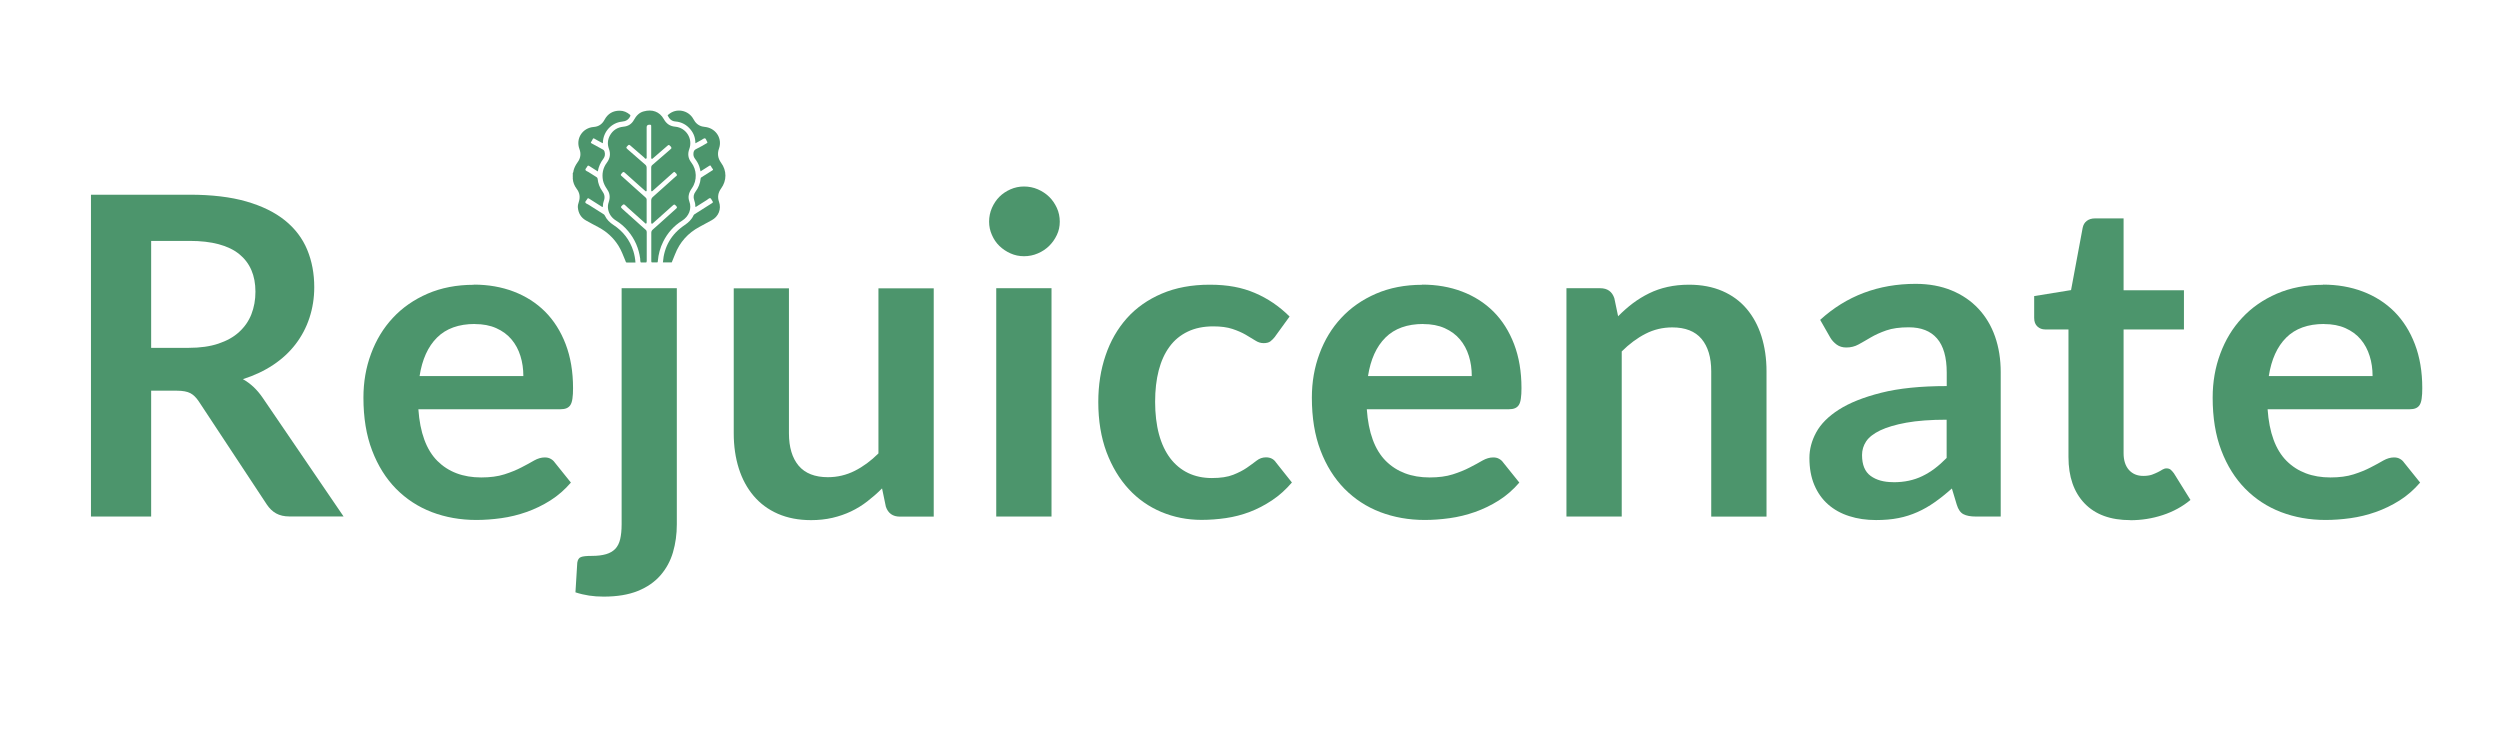
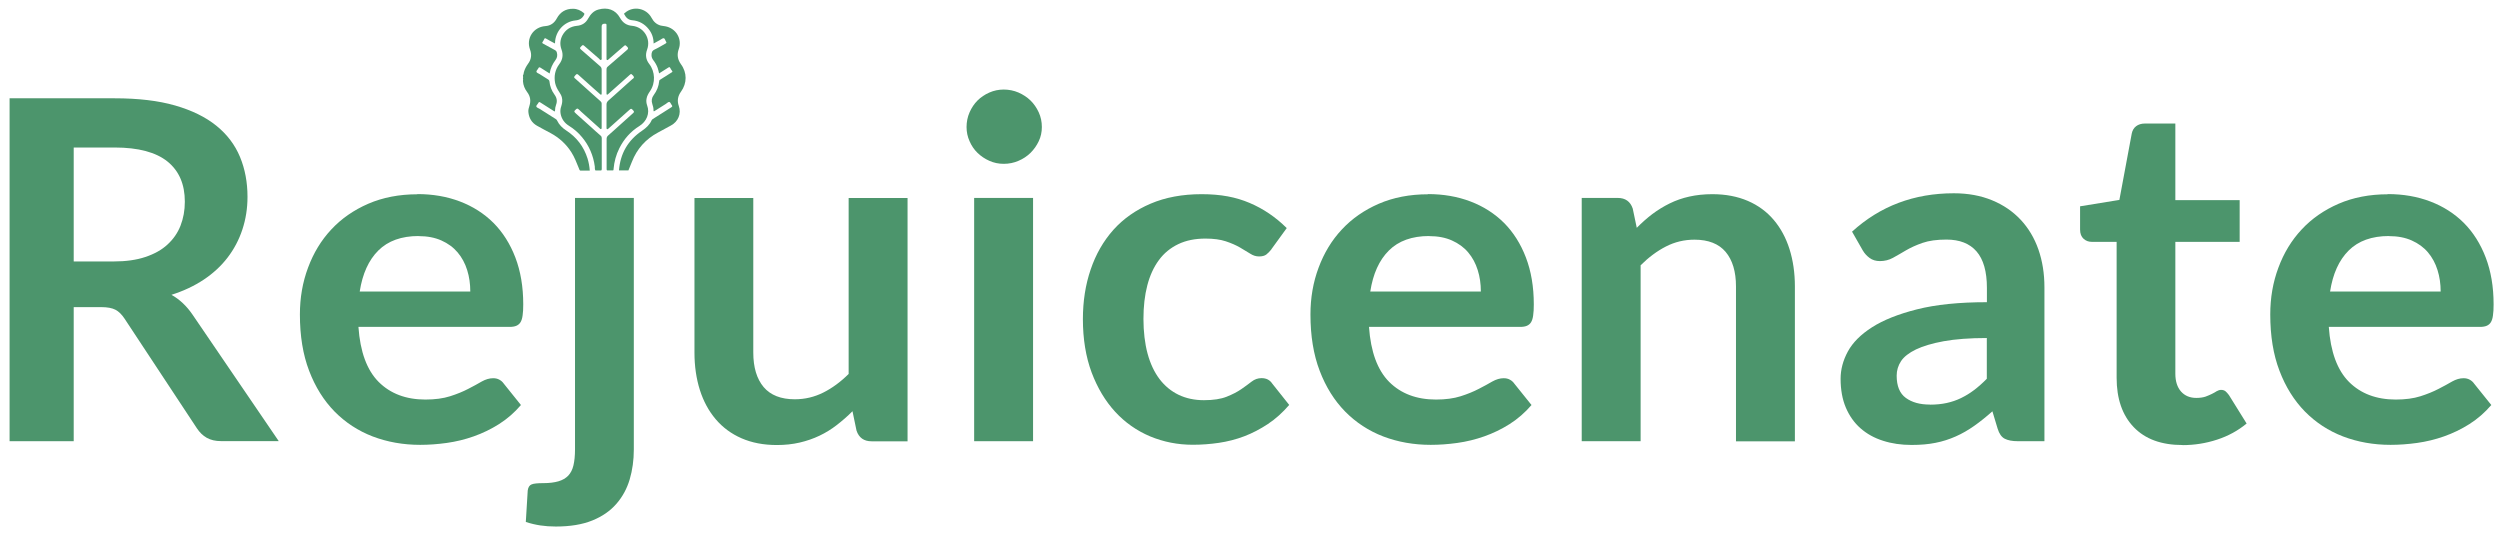
- <svg xmlns="http://www.w3.org/2000/svg" width="244" height="73" viewBox="0 0 244 73" fill="none">
-   <path d="M63.096 25.616H62.542C62.466 25.5 62.5 25.374 62.483 25.249C62.349 24.247 61.963 23.345 61.317 22.569C60.973 22.151 60.57 21.801 60.108 21.517C59.697 21.258 59.446 20.899 59.353 20.431C59.311 20.198 59.328 19.964 59.412 19.73C59.496 19.471 59.538 19.204 59.471 18.937C59.429 18.753 59.336 18.594 59.236 18.444C59.059 18.185 58.917 17.918 58.85 17.609C58.732 16.983 58.841 16.398 59.227 15.881C59.546 15.455 59.613 15.012 59.429 14.52C59.269 14.077 59.303 13.643 59.521 13.234C59.806 12.716 60.251 12.424 60.847 12.366C61.308 12.324 61.652 12.107 61.871 11.706C62.089 11.314 62.374 10.988 62.827 10.871C63.641 10.646 64.371 10.879 64.791 11.631C65.043 12.082 65.395 12.324 65.907 12.366C66.973 12.466 67.644 13.551 67.275 14.545C67.099 15.021 67.157 15.455 67.468 15.856C68.013 16.557 68.064 17.601 67.535 18.361C67.392 18.569 67.266 18.787 67.224 19.037C67.182 19.246 67.208 19.454 67.275 19.646C67.552 20.381 67.224 21.133 66.57 21.542C65.764 22.043 65.152 22.736 64.732 23.579C64.43 24.18 64.262 24.815 64.204 25.474C64.204 25.524 64.204 25.575 64.162 25.608H63.608C63.557 25.558 63.566 25.491 63.566 25.433C63.566 24.531 63.566 23.629 63.566 22.727C63.566 22.594 63.608 22.494 63.717 22.402C64.052 22.118 64.371 21.817 64.699 21.525C65.135 21.133 65.571 20.749 65.999 20.356C66.092 20.273 66.092 20.214 66.016 20.131C65.831 19.922 65.815 19.914 65.605 20.106C65.085 20.582 64.556 21.049 64.027 21.517C63.926 21.609 63.818 21.692 63.725 21.784C63.692 21.817 63.658 21.851 63.608 21.826C63.557 21.809 63.557 21.759 63.557 21.717C63.557 21.542 63.557 21.358 63.557 21.183C63.557 20.648 63.557 20.114 63.557 19.58C63.557 19.438 63.599 19.337 63.7 19.237C64.43 18.578 65.168 17.935 65.89 17.275C65.907 17.259 65.89 17.275 65.898 17.267C65.957 17.2 66.083 17.175 66.066 17.067C66.041 16.958 65.949 16.883 65.865 16.808C65.815 16.758 65.773 16.783 65.722 16.824C65.429 17.091 65.135 17.35 64.833 17.617C64.455 17.951 64.086 18.294 63.708 18.619C63.675 18.645 63.641 18.686 63.599 18.67C63.549 18.645 63.557 18.586 63.557 18.536C63.557 18.119 63.557 17.701 63.557 17.275C63.557 16.975 63.557 16.666 63.557 16.365C63.557 16.248 63.591 16.156 63.683 16.09C64.262 15.597 64.824 15.096 65.403 14.603C65.437 14.578 65.471 14.545 65.496 14.511C65.513 14.495 65.529 14.486 65.529 14.47C65.546 14.328 65.42 14.269 65.345 14.186C65.286 14.119 65.227 14.152 65.168 14.203C64.933 14.411 64.699 14.62 64.455 14.82C64.22 15.021 63.985 15.238 63.742 15.438C63.7 15.472 63.666 15.522 63.608 15.497C63.541 15.472 63.557 15.396 63.557 15.346C63.557 15.096 63.557 14.845 63.557 14.595C63.557 13.852 63.557 13.109 63.557 12.366C63.557 12.174 63.557 12.174 63.364 12.174C63.197 12.174 63.113 12.257 63.113 12.424C63.113 13.376 63.113 14.319 63.113 15.271C63.113 15.346 63.146 15.455 63.054 15.488C62.97 15.522 62.92 15.422 62.869 15.371C62.408 14.979 61.955 14.578 61.501 14.186C61.426 14.119 61.367 14.119 61.3 14.186C61.283 14.203 61.275 14.211 61.258 14.228C61.082 14.411 61.09 14.42 61.275 14.587C61.837 15.088 62.399 15.572 62.97 16.064C63.071 16.148 63.113 16.248 63.113 16.382C63.113 17.083 63.113 17.793 63.113 18.494C63.113 18.519 63.113 18.544 63.113 18.569C63.113 18.611 63.113 18.653 63.071 18.67C63.029 18.686 62.995 18.653 62.97 18.628C62.769 18.461 62.584 18.277 62.383 18.11C61.913 17.693 61.443 17.267 60.964 16.841C60.88 16.774 60.822 16.766 60.755 16.841C60.746 16.849 60.738 16.858 60.721 16.874C60.52 17.1 60.57 17.091 60.738 17.242C61.283 17.726 61.829 18.21 62.366 18.703C62.575 18.895 62.785 19.079 62.995 19.262C63.071 19.329 63.113 19.396 63.113 19.496C63.113 20.223 63.113 20.941 63.113 21.667C63.113 21.726 63.121 21.792 63.062 21.817C62.995 21.842 62.962 21.784 62.92 21.742C62.357 21.233 61.795 20.724 61.224 20.223C61.141 20.147 61.065 20.056 60.973 19.989C60.906 19.93 60.847 19.939 60.78 19.997C60.562 20.198 60.553 20.214 60.771 20.415C61.216 20.824 61.669 21.224 62.122 21.625C62.425 21.892 62.718 22.176 63.029 22.435C63.096 22.494 63.121 22.569 63.121 22.652C63.121 23.587 63.121 24.523 63.121 25.458C63.121 25.508 63.121 25.558 63.079 25.591L63.096 25.616Z" fill="#4C956C" />
-   <path d="M55.913 16.883C55.971 16.799 55.963 16.699 55.988 16.607C56.064 16.332 56.198 16.081 56.366 15.847C56.668 15.447 56.727 15.004 56.55 14.537C56.173 13.51 56.861 12.474 57.952 12.391C58.43 12.357 58.774 12.115 59.001 11.689C59.32 11.097 59.823 10.796 60.494 10.804C60.872 10.804 61.199 10.955 61.485 11.197C61.543 11.247 61.535 11.28 61.51 11.347C61.342 11.689 61.082 11.84 60.696 11.873C59.664 11.982 58.875 12.867 58.841 13.902C58.841 13.919 58.841 13.944 58.841 13.96C58.799 13.986 58.766 13.952 58.741 13.935C58.497 13.802 58.254 13.677 58.019 13.535C57.918 13.476 57.885 13.501 57.843 13.593C57.801 13.677 57.759 13.768 57.7 13.844C57.65 13.919 57.666 13.952 57.742 13.994C58.12 14.194 58.489 14.403 58.858 14.603C58.934 14.645 58.975 14.704 59.001 14.787C59.076 15.037 59.051 15.28 58.892 15.488C58.615 15.856 58.422 16.257 58.346 16.733C58.069 16.557 57.792 16.39 57.532 16.215C57.431 16.148 57.364 16.131 57.306 16.265C57.255 16.373 57.113 16.482 57.138 16.582C57.163 16.674 57.322 16.724 57.423 16.783C57.692 16.95 57.96 17.125 58.229 17.292C58.287 17.334 58.321 17.375 58.329 17.451C58.371 17.893 58.522 18.294 58.782 18.653C59.001 18.945 59.068 19.254 58.934 19.605C58.875 19.772 58.841 19.939 58.841 20.114C58.841 20.223 58.808 20.223 58.732 20.172C58.321 19.905 57.91 19.655 57.499 19.388C57.398 19.321 57.356 19.337 57.306 19.438C57.247 19.555 57.096 19.663 57.129 19.763C57.155 19.855 57.322 19.905 57.431 19.972C57.918 20.281 58.413 20.59 58.9 20.899C58.95 20.932 59.001 20.966 59.026 21.032C59.211 21.425 59.504 21.717 59.865 21.951C60.822 22.577 61.476 23.429 61.82 24.523C61.929 24.882 61.996 25.249 62.022 25.625H61.149C61.073 25.583 61.057 25.5 61.032 25.433C60.822 24.932 60.637 24.414 60.343 23.955C59.865 23.203 59.227 22.619 58.438 22.193C58.019 21.968 57.599 21.751 57.188 21.517C56.702 21.241 56.45 20.807 56.399 20.256C56.383 20.064 56.433 19.88 56.492 19.705C56.643 19.237 56.584 18.82 56.282 18.427C56.064 18.135 55.929 17.81 55.904 17.442V17.384C55.929 17.325 55.929 17.267 55.904 17.208V17.15C55.929 17.091 55.929 17.033 55.904 16.975V16.891L55.913 16.883Z" fill="#4C956C" />
-   <path d="M64.699 25.616C64.816 24.063 65.521 22.844 66.822 21.968C67.191 21.717 67.51 21.425 67.694 21.007C67.719 20.957 67.761 20.932 67.803 20.899C68.366 20.54 68.928 20.181 69.49 19.83C69.574 19.772 69.616 19.738 69.54 19.638C69.457 19.538 69.406 19.354 69.314 19.337C69.222 19.321 69.096 19.446 68.987 19.521C68.651 19.73 68.315 19.939 67.98 20.156C67.896 20.206 67.854 20.231 67.862 20.097C67.862 19.905 67.82 19.713 67.753 19.53C67.652 19.237 67.694 18.962 67.879 18.711C68.164 18.327 68.341 17.901 68.382 17.425C68.382 17.35 68.433 17.317 68.492 17.284C68.836 17.067 69.18 16.849 69.524 16.632C69.591 16.59 69.624 16.557 69.557 16.482C69.49 16.398 69.431 16.307 69.389 16.215C69.347 16.131 69.305 16.14 69.23 16.181C68.953 16.365 68.668 16.54 68.374 16.724C68.332 16.549 68.299 16.382 68.24 16.215C68.147 15.964 68.013 15.73 67.845 15.513C67.745 15.38 67.677 15.23 67.677 15.063C67.677 14.837 67.711 14.653 67.963 14.537C68.307 14.378 68.626 14.178 68.953 13.994C69.037 13.944 69.079 13.91 69.012 13.819C68.936 13.71 68.911 13.518 68.794 13.501C68.693 13.485 68.567 13.61 68.45 13.668C68.265 13.768 68.072 13.877 67.871 13.986C67.871 13.476 67.719 13.042 67.417 12.666C67.04 12.19 66.536 11.906 65.924 11.856C65.546 11.831 65.336 11.606 65.177 11.297C65.143 11.222 65.21 11.205 65.244 11.18C65.991 10.512 67.199 10.729 67.686 11.639C67.871 11.99 68.139 12.24 68.525 12.341C68.659 12.374 68.802 12.382 68.936 12.407C69.918 12.583 70.505 13.56 70.178 14.486C69.994 14.996 70.061 15.447 70.38 15.889C70.942 16.649 70.942 17.626 70.38 18.394C70.086 18.803 70.01 19.229 70.178 19.705C70.422 20.406 70.128 21.133 69.465 21.492C69.07 21.709 68.676 21.918 68.282 22.135C67.149 22.736 66.343 23.637 65.882 24.823C65.781 25.09 65.672 25.349 65.563 25.608H64.69L64.699 25.616Z" fill="#4C956C" />
-   <path d="M55.913 16.966C55.963 17.025 55.955 17.083 55.913 17.142V16.966Z" fill="#4C956C" />
-   <path d="M55.913 17.2C55.955 17.259 55.963 17.317 55.913 17.375V17.2Z" fill="#4C956C" />
-   <path d="M14.752 38.141V50.414H8.878V19.003H18.503C20.66 19.003 22.506 19.221 24.042 19.663C25.577 20.106 26.836 20.724 27.818 21.517C28.8 22.31 29.521 23.262 29.983 24.372C30.444 25.483 30.671 26.702 30.671 28.029C30.671 29.09 30.512 30.083 30.201 31.027C29.891 31.97 29.437 32.822 28.85 33.59C28.263 34.358 27.533 35.035 26.668 35.611C25.804 36.187 24.814 36.654 23.706 37.005C24.453 37.423 25.091 38.024 25.628 38.809L33.532 50.406H28.246C27.734 50.406 27.306 50.306 26.945 50.106C26.584 49.905 26.291 49.613 26.039 49.237L19.401 39.176C19.149 38.8 18.881 38.533 18.579 38.374C18.277 38.216 17.84 38.132 17.261 38.132H14.752V38.141ZM14.752 33.949H18.419C19.527 33.949 20.492 33.816 21.314 33.54C22.137 33.264 22.817 32.889 23.345 32.396C23.874 31.912 24.277 31.336 24.537 30.668C24.797 30 24.931 29.273 24.931 28.472C24.931 26.877 24.402 25.658 23.345 24.798C22.288 23.947 20.677 23.512 18.512 23.512H14.752V33.941V33.949Z" fill="#4C956C" />
-   <path d="M46.237 27.779C47.647 27.779 48.948 28.004 50.131 28.455C51.314 28.906 52.338 29.557 53.202 30.417C54.058 31.277 54.729 32.338 55.208 33.59C55.686 34.843 55.929 36.27 55.929 37.882C55.929 38.291 55.913 38.625 55.871 38.892C55.837 39.159 55.77 39.368 55.678 39.518C55.585 39.669 55.451 39.777 55.292 39.844C55.132 39.911 54.931 39.944 54.679 39.944H40.833C40.992 42.232 41.614 43.91 42.688 44.987C43.762 46.056 45.188 46.599 46.967 46.599C47.84 46.599 48.595 46.499 49.225 46.298C49.854 46.098 50.408 45.872 50.886 45.622C51.356 45.38 51.776 45.154 52.128 44.946C52.489 44.745 52.833 44.645 53.169 44.645C53.387 44.645 53.58 44.687 53.739 44.779C53.899 44.862 54.041 44.987 54.15 45.146L55.72 47.1C55.124 47.793 54.453 48.377 53.714 48.845C52.976 49.312 52.195 49.688 51.39 49.972C50.584 50.256 49.762 50.456 48.922 50.573C48.083 50.69 47.278 50.748 46.489 50.748C44.928 50.748 43.485 50.49 42.142 49.98C40.8 49.463 39.642 48.703 38.651 47.701C37.661 46.691 36.881 45.447 36.319 43.969C35.748 42.483 35.471 40.763 35.471 38.809C35.471 37.289 35.714 35.861 36.218 34.517C36.713 33.181 37.418 32.012 38.349 31.019C39.272 30.025 40.405 29.24 41.731 28.664C43.065 28.088 44.567 27.796 46.237 27.796V27.779ZM46.346 31.62C44.777 31.62 43.544 32.062 42.654 32.947C41.765 33.832 41.202 35.085 40.951 36.705H51.079C51.079 36.012 50.987 35.352 50.794 34.742C50.601 34.125 50.316 33.59 49.921 33.123C49.527 32.655 49.032 32.296 48.436 32.029C47.84 31.762 47.144 31.628 46.338 31.628L46.346 31.62Z" fill="#4C956C" />
-   <path d="M66.058 28.13V51.174C66.058 52.143 65.932 53.053 65.68 53.913C65.429 54.765 65.017 55.516 64.455 56.159C63.893 56.802 63.163 57.311 62.248 57.679C61.342 58.046 60.226 58.23 58.917 58.23C58.405 58.23 57.935 58.196 57.499 58.13C57.062 58.063 56.617 57.962 56.164 57.812L56.341 54.923C56.383 54.631 56.5 54.447 56.693 54.372C56.886 54.289 57.247 54.255 57.784 54.255C58.321 54.255 58.774 54.197 59.152 54.088C59.521 53.98 59.823 53.804 60.05 53.571C60.276 53.328 60.436 53.02 60.528 52.627C60.62 52.235 60.671 51.751 60.671 51.174V28.13H66.066H66.058Z" fill="#4C956C" />
-   <path d="M77.001 28.13V42.29C77.001 43.651 77.319 44.703 77.949 45.455C78.578 46.198 79.535 46.574 80.802 46.574C81.733 46.574 82.606 46.365 83.42 45.956C84.234 45.547 85.006 44.979 85.736 44.253V28.138H91.132V50.423H87.834C87.138 50.423 86.676 50.097 86.458 49.446L86.088 47.667C85.627 48.135 85.14 48.553 84.645 48.937C84.15 49.321 83.621 49.646 83.059 49.914C82.497 50.181 81.893 50.389 81.247 50.54C80.6 50.69 79.904 50.765 79.165 50.765C77.94 50.765 76.866 50.556 75.926 50.147C74.987 49.738 74.198 49.154 73.56 48.402C72.922 47.651 72.436 46.757 72.108 45.722C71.781 44.687 71.613 43.543 71.613 42.299V28.138H77.009L77.001 28.13Z" fill="#4C956C" />
-   <path d="M103.434 21.634C103.434 22.101 103.341 22.535 103.148 22.936C102.955 23.345 102.704 23.696 102.393 24.005C102.083 24.305 101.714 24.556 101.294 24.731C100.874 24.915 100.421 25.007 99.943 25.007C99.465 25.007 99.037 24.915 98.625 24.731C98.214 24.548 97.853 24.305 97.543 24.005C97.233 23.704 96.989 23.345 96.813 22.936C96.628 22.527 96.536 22.093 96.536 21.634C96.536 21.174 96.628 20.707 96.813 20.289C96.998 19.872 97.241 19.505 97.543 19.204C97.845 18.903 98.206 18.661 98.625 18.477C99.037 18.294 99.481 18.202 99.943 18.202C100.404 18.202 100.874 18.294 101.294 18.477C101.714 18.661 102.083 18.903 102.393 19.204C102.704 19.505 102.955 19.872 103.148 20.289C103.341 20.707 103.434 21.158 103.434 21.634ZM102.628 28.13V50.414H97.233V28.13H102.628Z" fill="#4C956C" />
-   <path d="M124.463 32.839C124.303 33.039 124.144 33.198 123.993 33.315C123.842 33.432 123.615 33.49 123.33 33.49C123.045 33.49 122.785 33.407 122.524 33.239C122.264 33.072 121.945 32.88 121.585 32.672C121.224 32.463 120.787 32.271 120.284 32.104C119.78 31.937 119.159 31.854 118.421 31.854C117.473 31.854 116.642 32.02 115.929 32.363C115.215 32.705 114.62 33.189 114.15 33.832C113.68 34.467 113.327 35.243 113.092 36.145C112.857 37.047 112.74 38.074 112.74 39.218C112.74 40.362 112.866 41.464 113.118 42.391C113.369 43.317 113.739 44.094 114.217 44.728C114.695 45.355 115.283 45.839 115.962 46.165C116.642 46.49 117.414 46.657 118.278 46.657C119.143 46.657 119.831 46.549 120.359 46.34C120.888 46.131 121.341 45.897 121.702 45.647C122.063 45.396 122.382 45.163 122.65 44.954C122.919 44.745 123.221 44.637 123.557 44.637C123.993 44.637 124.32 44.804 124.538 45.138L126.091 47.091C125.495 47.784 124.849 48.369 124.144 48.836C123.439 49.304 122.717 49.68 121.971 49.964C121.224 50.248 120.443 50.448 119.646 50.565C118.849 50.682 118.052 50.74 117.263 50.74C115.878 50.74 114.578 50.481 113.353 49.972C112.127 49.454 111.062 48.711 110.155 47.726C109.249 46.741 108.527 45.538 107.99 44.111C107.462 42.683 107.193 41.055 107.193 39.234C107.193 37.598 107.428 36.078 107.906 34.684C108.376 33.29 109.073 32.079 109.988 31.052C110.902 30.033 112.043 29.232 113.395 28.656C114.746 28.079 116.306 27.787 118.069 27.787C119.831 27.787 121.207 28.054 122.466 28.589C123.724 29.123 124.857 29.891 125.864 30.893L124.446 32.847L124.463 32.839Z" fill="#4C956C" />
-   <path d="M138.804 27.779C140.214 27.779 141.514 28.004 142.698 28.455C143.881 28.906 144.905 29.557 145.769 30.417C146.625 31.277 147.296 32.338 147.775 33.59C148.253 34.843 148.496 36.27 148.496 37.882C148.496 38.291 148.479 38.625 148.437 38.892C148.404 39.159 148.337 39.368 148.244 39.518C148.152 39.669 148.018 39.777 147.858 39.844C147.699 39.911 147.498 39.944 147.246 39.944H133.4C133.559 42.232 134.18 43.91 135.254 44.987C136.329 46.056 137.755 46.599 139.534 46.599C140.407 46.599 141.162 46.499 141.791 46.298C142.421 46.098 142.975 45.872 143.453 45.622C143.923 45.38 144.342 45.154 144.695 44.946C145.056 44.745 145.4 44.645 145.735 44.645C145.954 44.645 146.147 44.687 146.306 44.779C146.465 44.862 146.608 44.987 146.717 45.146L148.286 47.1C147.691 47.793 147.019 48.377 146.281 48.845C145.542 49.312 144.762 49.688 143.956 49.972C143.151 50.256 142.328 50.456 141.489 50.573C140.65 50.69 139.845 50.748 139.056 50.748C137.495 50.748 136.052 50.49 134.709 49.98C133.366 49.463 132.208 48.703 131.218 47.701C130.228 46.691 129.447 45.447 128.885 43.969C128.315 42.483 128.038 40.763 128.038 38.809C128.038 37.289 128.281 35.861 128.785 34.517C129.28 33.181 129.985 32.012 130.916 31.019C131.839 30.025 132.972 29.24 134.298 28.664C135.632 28.088 137.134 27.796 138.804 27.796V27.779ZM138.913 31.62C137.344 31.62 136.11 32.062 135.221 32.947C134.331 33.832 133.769 35.085 133.517 36.705H143.646C143.646 36.012 143.554 35.352 143.361 34.742C143.168 34.125 142.882 33.59 142.488 33.123C142.093 32.655 141.598 32.296 141.003 32.029C140.407 31.762 139.71 31.628 138.905 31.628L138.913 31.62Z" fill="#4C956C" />
-   <path d="M152.885 50.414V28.13H156.183C156.879 28.13 157.341 28.455 157.559 29.107L157.928 30.868C158.381 30.409 158.86 29.983 159.355 29.608C159.858 29.232 160.387 28.906 160.949 28.631C161.511 28.355 162.107 28.146 162.753 28.004C163.391 27.862 164.096 27.787 164.851 27.787C166.076 27.787 167.159 27.996 168.107 28.405C169.055 28.814 169.844 29.399 170.474 30.142C171.103 30.885 171.59 31.778 171.917 32.814C172.244 33.849 172.412 34.993 172.412 36.237V50.423H167.016V36.237C167.016 34.876 166.697 33.824 166.068 33.072C165.439 32.329 164.482 31.954 163.215 31.954C162.283 31.954 161.411 32.162 160.597 32.58C159.783 32.997 159.011 33.574 158.281 34.3V50.414H152.885Z" fill="#4C956C" />
-   <path d="M195.262 50.414H192.837C192.325 50.414 191.931 50.339 191.637 50.189C191.343 50.039 191.125 49.73 190.982 49.262L190.504 47.676C189.933 48.185 189.38 48.628 188.834 49.012C188.289 49.396 187.727 49.721 187.139 49.98C186.552 50.239 185.939 50.44 185.285 50.565C184.63 50.698 183.9 50.757 183.103 50.757C182.155 50.757 181.282 50.632 180.485 50.373C179.687 50.122 178.999 49.738 178.42 49.229C177.841 48.719 177.397 48.085 177.078 47.334C176.759 46.582 176.599 45.697 176.599 44.695C176.599 43.852 176.818 43.017 177.262 42.199C177.707 41.38 178.446 40.637 179.478 39.978C180.51 39.318 181.886 38.767 183.606 38.333C185.327 37.898 187.458 37.681 190.001 37.681V36.371C190.001 34.868 189.682 33.757 189.052 33.031C188.423 32.304 187.5 31.945 186.292 31.945C185.419 31.945 184.689 32.045 184.11 32.246C183.531 32.446 183.019 32.68 182.591 32.931C182.163 33.181 181.769 33.415 181.399 33.615C181.038 33.816 180.636 33.916 180.199 33.916C179.838 33.916 179.52 33.824 179.259 33.632C178.999 33.44 178.79 33.215 178.63 32.939L177.648 31.219C180.224 28.873 183.329 27.704 186.971 27.704C188.28 27.704 189.447 27.921 190.479 28.347C191.511 28.773 192.375 29.365 193.089 30.125C193.802 30.885 194.347 31.795 194.717 32.847C195.086 33.907 195.27 35.06 195.27 36.321V50.398L195.262 50.414ZM184.781 47.066C185.335 47.066 185.847 47.016 186.308 46.916C186.77 46.816 187.215 46.666 187.626 46.465C188.037 46.265 188.44 46.023 188.826 45.73C189.212 45.438 189.598 45.096 189.992 44.695V40.963C188.423 40.963 187.106 41.063 186.048 41.255C184.991 41.447 184.143 41.706 183.506 42.007C182.868 42.316 182.406 42.675 182.138 43.075C181.869 43.484 181.735 43.927 181.735 44.411C181.735 45.363 182.012 46.039 182.574 46.449C183.136 46.858 183.866 47.058 184.764 47.058L184.781 47.066Z" fill="#4C956C" />
-   <path d="M207.925 50.765C205.986 50.765 204.501 50.222 203.452 49.129C202.403 48.035 201.883 46.524 201.883 44.603V32.154H199.609C199.315 32.154 199.063 32.062 198.854 31.87C198.644 31.678 198.535 31.403 198.535 31.027V28.898L202.135 28.313L203.268 22.235C203.326 21.943 203.461 21.717 203.67 21.558C203.88 21.4 204.149 21.316 204.468 21.316H207.262V28.33H213.153V32.154H207.262V44.236C207.262 44.929 207.438 45.472 207.782 45.864C208.135 46.256 208.596 46.449 209.184 46.449C209.519 46.449 209.796 46.407 210.023 46.332C210.249 46.248 210.442 46.165 210.61 46.081C210.778 45.998 210.929 45.914 211.055 45.831C211.189 45.755 211.315 45.714 211.449 45.714C211.609 45.714 211.743 45.755 211.844 45.831C211.944 45.914 212.054 46.031 212.171 46.19L213.791 48.795C213.002 49.446 212.104 49.939 211.08 50.273C210.065 50.607 209.007 50.773 207.917 50.773L207.925 50.765Z" fill="#4C956C" />
-   <path d="M226.722 27.779C228.132 27.779 229.432 28.004 230.616 28.455C231.799 28.906 232.823 29.557 233.687 30.417C234.543 31.277 235.214 32.338 235.692 33.59C236.171 34.843 236.414 36.27 236.414 37.882C236.414 38.291 236.397 38.625 236.355 38.892C236.322 39.159 236.255 39.368 236.162 39.518C236.07 39.669 235.936 39.777 235.776 39.844C235.617 39.911 235.415 39.944 235.164 39.944H221.318C221.477 42.232 222.098 43.91 223.172 44.987C224.246 46.056 225.673 46.599 227.452 46.599C228.325 46.599 229.08 46.499 229.709 46.298C230.339 46.098 230.892 45.872 231.371 45.622C231.841 45.38 232.26 45.154 232.613 44.946C232.974 44.745 233.318 44.645 233.653 44.645C233.871 44.645 234.064 44.687 234.224 44.779C234.383 44.862 234.526 44.987 234.635 45.146L236.204 47.1C235.608 47.793 234.937 48.377 234.199 48.845C233.46 49.312 232.68 49.688 231.874 49.972C231.069 50.256 230.246 50.456 229.407 50.573C228.568 50.69 227.762 50.748 226.974 50.748C225.413 50.748 223.969 50.49 222.627 49.98C221.284 49.463 220.126 48.703 219.136 47.701C218.146 46.691 217.365 45.447 216.803 43.969C216.232 42.483 215.956 40.763 215.956 38.809C215.956 37.289 216.199 35.861 216.702 34.517C217.197 33.181 217.902 32.012 218.834 31.019C219.757 30.025 220.89 29.24 222.216 28.664C223.55 28.088 225.052 27.796 226.722 27.796V27.779ZM226.831 31.62C225.262 31.62 224.028 32.062 223.139 32.947C222.249 33.832 221.687 35.085 221.435 36.705H231.564C231.564 36.012 231.471 35.352 231.278 34.742C231.085 34.125 230.8 33.59 230.406 33.123C230.011 32.655 229.516 32.296 228.92 32.029C228.325 31.762 227.628 31.628 226.823 31.628L226.831 31.62Z" fill="#4C956C" />
+ <svg xmlns="http://www.w3.org/2000/svg" width="229" height="49" viewBox="0 0 229 49" fill="none">
+   <path d="M6.752 28.141V40.414H0.878V9.004H10.503C12.66 9.004 14.506 9.221 16.042 9.663C17.577 10.106 18.836 10.723 19.818 11.517C20.8 12.31 21.521 13.262 21.983 14.372C22.444 15.483 22.671 16.702 22.671 18.029C22.671 19.09 22.512 20.083 22.201 21.027C21.89 21.97 21.437 22.822 20.85 23.59C20.263 24.358 19.532 25.035 18.668 25.611C17.804 26.187 16.814 26.654 15.706 27.005C16.453 27.423 17.091 28.024 17.628 28.809L25.532 40.406H20.246C19.734 40.406 19.306 40.306 18.945 40.106C18.584 39.905 18.291 39.613 18.039 39.237L11.401 29.176C11.149 28.8 10.881 28.533 10.579 28.375C10.277 28.216 9.84 28.132 9.261 28.132H6.752V28.141ZM6.752 23.949H10.419C11.527 23.949 12.492 23.816 13.314 23.54C14.137 23.265 14.816 22.889 15.345 22.396C15.874 21.912 16.277 21.336 16.537 20.668C16.797 20 16.931 19.273 16.931 18.472C16.931 16.877 16.402 15.658 15.345 14.798C14.288 13.947 12.677 13.512 10.512 13.512H6.752V23.941V23.949Z" fill="#4C956C" />
+   <path d="M55.096 15.616H54.542C54.466 15.499 54.5 15.374 54.483 15.249C54.349 14.247 53.963 13.345 53.317 12.569C52.973 12.151 52.57 11.801 52.108 11.517C51.697 11.258 51.446 10.899 51.353 10.431C51.311 10.197 51.328 9.964 51.412 9.73C51.496 9.471 51.538 9.204 51.471 8.937C51.429 8.753 51.336 8.594 51.236 8.444C51.059 8.185 50.917 7.918 50.85 7.609C50.732 6.983 50.841 6.398 51.227 5.881C51.546 5.455 51.613 5.012 51.429 4.52C51.269 4.077 51.303 3.643 51.521 3.234C51.806 2.716 52.251 2.424 52.847 2.366C53.308 2.324 53.652 2.107 53.871 1.706C54.089 1.314 54.374 0.988 54.827 0.871C55.641 0.646 56.371 0.879 56.791 1.631C57.043 2.082 57.395 2.324 57.907 2.366C58.973 2.466 59.644 3.551 59.275 4.545C59.099 5.021 59.157 5.455 59.468 5.856C60.013 6.557 60.063 7.601 59.535 8.361C59.392 8.569 59.266 8.786 59.224 9.037C59.182 9.246 59.208 9.454 59.275 9.646C59.552 10.381 59.224 11.133 58.57 11.542C57.764 12.043 57.152 12.736 56.732 13.579C56.43 14.18 56.262 14.815 56.203 15.474C56.203 15.524 56.203 15.575 56.161 15.608H55.608C55.557 15.558 55.566 15.491 55.566 15.433C55.566 14.531 55.566 13.629 55.566 12.727C55.566 12.594 55.608 12.494 55.717 12.402C56.052 12.118 56.371 11.817 56.699 11.525C57.135 11.133 57.571 10.749 57.999 10.356C58.092 10.273 58.092 10.214 58.016 10.131C57.831 9.922 57.815 9.914 57.605 10.106C57.085 10.582 56.556 11.049 56.027 11.517C55.926 11.609 55.817 11.692 55.725 11.784C55.692 11.817 55.658 11.851 55.608 11.826C55.557 11.809 55.557 11.759 55.557 11.717C55.557 11.542 55.557 11.358 55.557 11.183C55.557 10.648 55.557 10.114 55.557 9.58C55.557 9.438 55.599 9.338 55.7 9.237C56.43 8.578 57.169 7.935 57.89 7.275C57.907 7.258 57.89 7.275 57.898 7.267C57.957 7.2 58.083 7.175 58.066 7.066C58.041 6.958 57.949 6.883 57.865 6.808C57.815 6.758 57.773 6.783 57.722 6.824C57.429 7.091 57.135 7.35 56.833 7.618C56.455 7.952 56.086 8.294 55.708 8.619C55.675 8.645 55.641 8.686 55.599 8.67C55.549 8.645 55.557 8.586 55.557 8.536C55.557 8.118 55.557 7.701 55.557 7.275C55.557 6.975 55.557 6.666 55.557 6.365C55.557 6.248 55.591 6.156 55.683 6.09C56.262 5.597 56.824 5.096 57.403 4.603C57.437 4.578 57.471 4.545 57.496 4.511C57.513 4.495 57.529 4.486 57.529 4.47C57.546 4.328 57.42 4.269 57.345 4.186C57.286 4.119 57.227 4.152 57.169 4.203C56.934 4.411 56.699 4.62 56.455 4.82C56.22 5.021 55.985 5.238 55.742 5.438C55.7 5.472 55.666 5.522 55.608 5.497C55.541 5.472 55.557 5.397 55.557 5.346C55.557 5.096 55.557 4.845 55.557 4.595C55.557 3.852 55.557 3.109 55.557 2.366C55.557 2.174 55.557 2.174 55.364 2.174C55.197 2.174 55.112 2.257 55.112 2.424C55.112 3.376 55.112 4.319 55.112 5.271C55.112 5.346 55.146 5.455 55.054 5.488C54.97 5.522 54.919 5.422 54.869 5.372C54.408 4.979 53.955 4.578 53.501 4.186C53.426 4.119 53.367 4.119 53.3 4.186C53.283 4.203 53.275 4.211 53.258 4.228C53.082 4.411 53.09 4.42 53.275 4.587C53.837 5.088 54.399 5.572 54.97 6.065C55.071 6.148 55.112 6.248 55.112 6.382C55.112 7.083 55.112 7.793 55.112 8.494C55.112 8.519 55.112 8.544 55.112 8.569C55.112 8.611 55.112 8.653 55.071 8.67C55.029 8.686 54.995 8.653 54.97 8.628C54.769 8.461 54.584 8.277 54.383 8.11C53.913 7.693 53.443 7.267 52.964 6.841C52.88 6.774 52.822 6.766 52.755 6.841C52.746 6.849 52.738 6.858 52.721 6.874C52.52 7.1 52.57 7.091 52.738 7.242C53.283 7.726 53.829 8.21 54.366 8.703C54.575 8.895 54.785 9.079 54.995 9.262C55.071 9.329 55.112 9.396 55.112 9.496C55.112 10.223 55.112 10.941 55.112 11.667C55.112 11.726 55.121 11.792 55.062 11.817C54.995 11.842 54.962 11.784 54.919 11.742C54.357 11.233 53.795 10.724 53.224 10.223C53.141 10.147 53.065 10.056 52.973 9.989C52.906 9.93 52.847 9.939 52.78 9.997C52.562 10.197 52.553 10.214 52.771 10.415C53.216 10.824 53.669 11.225 54.122 11.625C54.424 11.893 54.718 12.176 55.029 12.435C55.096 12.494 55.121 12.569 55.121 12.652C55.121 13.587 55.121 14.523 55.121 15.458C55.121 15.508 55.121 15.558 55.079 15.591L55.096 15.616Z" fill="#4C956C" />
+   <path d="M47.913 6.883C47.971 6.799 47.963 6.699 47.988 6.607C48.064 6.332 48.198 6.081 48.366 5.847C48.668 5.447 48.727 5.004 48.55 4.537C48.173 3.51 48.861 2.474 49.952 2.391C50.43 2.357 50.774 2.115 51.001 1.689C51.32 1.097 51.823 0.796 52.494 0.804C52.872 0.804 53.199 0.955 53.485 1.197C53.543 1.247 53.535 1.28 53.51 1.347C53.342 1.689 53.082 1.84 52.696 1.873C51.664 1.982 50.875 2.867 50.841 3.902C50.841 3.919 50.841 3.944 50.841 3.96C50.799 3.985 50.766 3.952 50.741 3.935C50.497 3.802 50.254 3.677 50.019 3.535C49.918 3.476 49.885 3.501 49.843 3.593C49.801 3.677 49.759 3.768 49.7 3.844C49.65 3.919 49.666 3.952 49.742 3.994C50.12 4.194 50.489 4.403 50.858 4.603C50.934 4.645 50.976 4.704 51.001 4.787C51.076 5.038 51.051 5.28 50.892 5.488C50.615 5.856 50.422 6.257 50.346 6.732C50.069 6.557 49.792 6.39 49.532 6.215C49.431 6.148 49.364 6.131 49.306 6.265C49.255 6.373 49.113 6.482 49.138 6.582C49.163 6.674 49.322 6.724 49.423 6.783C49.692 6.95 49.96 7.125 50.229 7.292C50.288 7.334 50.321 7.375 50.329 7.451C50.371 7.893 50.522 8.294 50.783 8.653C51.001 8.945 51.068 9.254 50.934 9.605C50.875 9.772 50.841 9.939 50.841 10.114C50.841 10.223 50.808 10.223 50.732 10.172C50.321 9.905 49.91 9.655 49.499 9.388C49.398 9.321 49.356 9.338 49.306 9.438C49.247 9.555 49.096 9.663 49.13 9.763C49.155 9.855 49.322 9.905 49.432 9.972C49.918 10.281 50.413 10.59 50.9 10.899C50.95 10.932 51.001 10.966 51.026 11.033C51.211 11.425 51.504 11.717 51.865 11.951C52.822 12.577 53.476 13.429 53.82 14.523C53.929 14.882 53.996 15.249 54.022 15.625H53.149C53.074 15.583 53.057 15.499 53.032 15.433C52.822 14.932 52.637 14.414 52.343 13.955C51.865 13.203 51.227 12.619 50.438 12.193C50.019 11.968 49.599 11.751 49.188 11.517C48.702 11.241 48.45 10.807 48.399 10.256C48.383 10.064 48.433 9.88 48.492 9.705C48.643 9.237 48.584 8.82 48.282 8.427C48.064 8.135 47.929 7.81 47.904 7.442V7.384C47.929 7.325 47.929 7.267 47.904 7.208V7.15C47.929 7.092 47.929 7.033 47.904 6.975V6.891L47.913 6.883Z" fill="#4C956C" />
+   <path d="M56.699 15.616C56.816 14.063 57.521 12.844 58.822 11.968C59.191 11.717 59.51 11.425 59.694 11.008C59.719 10.957 59.761 10.932 59.803 10.899C60.366 10.54 60.928 10.181 61.49 9.83C61.574 9.772 61.616 9.738 61.541 9.638C61.457 9.538 61.406 9.354 61.314 9.338C61.222 9.321 61.096 9.446 60.987 9.521C60.651 9.73 60.315 9.939 59.98 10.156C59.896 10.206 59.854 10.231 59.862 10.097C59.862 9.905 59.82 9.713 59.753 9.53C59.652 9.237 59.694 8.962 59.879 8.711C60.164 8.327 60.34 7.901 60.383 7.426C60.383 7.35 60.433 7.317 60.492 7.284C60.836 7.066 61.18 6.849 61.524 6.632C61.591 6.591 61.624 6.557 61.557 6.482C61.49 6.399 61.431 6.307 61.389 6.215C61.347 6.131 61.306 6.14 61.23 6.181C60.953 6.365 60.668 6.54 60.374 6.724C60.332 6.549 60.298 6.382 60.24 6.215C60.148 5.964 60.013 5.731 59.845 5.513C59.745 5.38 59.678 5.23 59.678 5.063C59.678 4.837 59.711 4.653 59.963 4.537C60.307 4.378 60.626 4.178 60.953 3.994C61.037 3.944 61.079 3.91 61.012 3.819C60.936 3.71 60.911 3.518 60.794 3.501C60.693 3.485 60.567 3.61 60.45 3.668C60.265 3.768 60.072 3.877 59.871 3.986C59.871 3.476 59.719 3.042 59.417 2.666C59.04 2.19 58.536 1.906 57.924 1.856C57.546 1.831 57.336 1.606 57.177 1.297C57.143 1.222 57.211 1.205 57.244 1.18C57.991 0.512 59.199 0.729 59.686 1.639C59.871 1.99 60.139 2.24 60.525 2.341C60.659 2.374 60.802 2.382 60.936 2.407C61.918 2.583 62.505 3.56 62.178 4.486C61.994 4.996 62.061 5.447 62.38 5.889C62.942 6.649 62.942 7.626 62.38 8.394C62.086 8.803 62.01 9.229 62.178 9.705C62.422 10.406 62.128 11.133 61.465 11.492C61.071 11.709 60.676 11.918 60.282 12.135C59.149 12.736 58.343 13.638 57.882 14.823C57.781 15.09 57.672 15.349 57.563 15.608H56.69L56.699 15.616Z" fill="#4C956C" />
+   <path d="M47.913 6.966C47.963 7.025 47.955 7.083 47.913 7.142V6.966Z" fill="#4C956C" />
+   <path d="M47.913 7.2C47.955 7.259 47.963 7.317 47.913 7.375V7.2Z" fill="#4C956C" />
+   <path d="M38.237 17.779C39.647 17.779 40.948 18.004 42.131 18.455C43.314 18.906 44.338 19.557 45.202 20.417C46.058 21.277 46.729 22.338 47.208 23.59C47.686 24.843 47.929 26.27 47.929 27.882C47.929 28.291 47.913 28.625 47.871 28.892C47.837 29.159 47.77 29.368 47.678 29.518C47.585 29.669 47.451 29.777 47.292 29.844C47.132 29.911 46.931 29.944 46.679 29.944H32.833C32.992 32.232 33.613 33.91 34.688 34.987C35.762 36.056 37.188 36.599 38.967 36.599C39.84 36.599 40.595 36.498 41.224 36.298C41.854 36.098 42.408 35.872 42.886 35.622C43.356 35.38 43.776 35.154 44.128 34.946C44.489 34.745 44.833 34.645 45.169 34.645C45.387 34.645 45.58 34.687 45.739 34.779C45.899 34.862 46.041 34.987 46.15 35.146L47.719 37.1C47.124 37.793 46.452 38.377 45.714 38.845C44.975 39.312 44.195 39.688 43.389 39.972C42.584 40.256 41.762 40.456 40.922 40.573C40.083 40.69 39.278 40.748 38.489 40.748C36.928 40.748 35.485 40.49 34.142 39.98C32.799 39.463 31.641 38.703 30.651 37.701C29.661 36.691 28.881 35.447 28.318 33.969C27.748 32.482 27.471 30.762 27.471 28.809C27.471 27.289 27.714 25.861 28.218 24.517C28.713 23.181 29.418 22.012 30.349 21.018C31.272 20.025 32.405 19.24 33.731 18.664C35.065 18.088 36.567 17.796 38.237 17.796V17.779ZM38.346 21.62C36.777 21.62 35.544 22.062 34.654 22.947C33.764 23.832 33.202 25.085 32.95 26.704H43.079C43.079 26.012 42.987 25.352 42.794 24.742C42.601 24.125 42.315 23.59 41.921 23.123C41.527 22.655 41.032 22.296 40.436 22.029C39.84 21.762 39.143 21.628 38.338 21.628L38.346 21.62Z" fill="#4C956C" />
+   <path d="M58.058 18.13V41.174C58.058 42.143 57.932 43.053 57.68 43.913C57.428 44.765 57.017 45.516 56.455 46.159C55.893 46.802 55.163 47.311 54.248 47.679C53.342 48.046 52.226 48.23 50.917 48.23C50.405 48.23 49.935 48.196 49.499 48.13C49.062 48.063 48.617 47.962 48.164 47.812L48.34 44.923C48.383 44.631 48.5 44.447 48.693 44.372C48.886 44.289 49.247 44.255 49.784 44.255C50.321 44.255 50.774 44.197 51.152 44.088C51.521 43.98 51.823 43.804 52.05 43.571C52.276 43.328 52.436 43.02 52.528 42.627C52.62 42.235 52.671 41.75 52.671 41.174V18.13H58.066H58.058Z" fill="#4C956C" />
+   <path d="M69.001 18.13V32.29C69.001 33.651 69.319 34.703 69.949 35.455C70.578 36.198 71.535 36.574 72.802 36.574C73.733 36.574 74.606 36.365 75.42 35.956C76.234 35.547 77.006 34.979 77.736 34.252V18.138H83.132V40.423H79.834C79.138 40.423 78.676 40.097 78.458 39.446L78.088 37.667C77.627 38.135 77.14 38.553 76.645 38.937C76.15 39.321 75.621 39.646 75.059 39.913C74.497 40.181 73.893 40.389 73.247 40.54C72.6 40.69 71.904 40.765 71.165 40.765C69.94 40.765 68.866 40.556 67.926 40.147C66.987 39.738 66.198 39.154 65.56 38.402C64.922 37.651 64.436 36.757 64.108 35.722C63.781 34.687 63.613 33.543 63.613 32.299V18.138H69.009L69.001 18.13Z" fill="#4C956C" />
+   <path d="M95.434 11.634C95.434 12.101 95.341 12.535 95.148 12.936C94.955 13.345 94.704 13.696 94.393 14.005C94.083 14.306 93.713 14.556 93.294 14.731C92.874 14.915 92.421 15.007 91.943 15.007C91.465 15.007 91.037 14.915 90.625 14.731C90.214 14.548 89.853 14.306 89.543 14.005C89.232 13.704 88.989 13.345 88.813 12.936C88.628 12.527 88.536 12.093 88.536 11.634C88.536 11.174 88.628 10.707 88.813 10.289C88.997 9.872 89.241 9.504 89.543 9.204C89.845 8.903 90.206 8.661 90.625 8.477C91.037 8.294 91.481 8.202 91.943 8.202C92.404 8.202 92.874 8.294 93.294 8.477C93.713 8.661 94.083 8.903 94.393 9.204C94.704 9.504 94.955 9.872 95.148 10.289C95.341 10.707 95.434 11.158 95.434 11.634ZM94.628 18.13V40.414H89.232V18.13H94.628Z" fill="#4C956C" />
+   <path d="M116.463 22.839C116.303 23.039 116.144 23.198 115.993 23.315C115.842 23.431 115.615 23.49 115.33 23.49C115.045 23.49 114.785 23.407 114.524 23.239C114.264 23.073 113.945 22.881 113.585 22.672C113.224 22.463 112.787 22.271 112.284 22.104C111.78 21.937 111.159 21.854 110.421 21.854C109.473 21.854 108.642 22.02 107.929 22.363C107.215 22.705 106.62 23.189 106.15 23.832C105.68 24.467 105.327 25.243 105.092 26.145C104.857 27.047 104.74 28.074 104.74 29.218C104.74 30.362 104.866 31.464 105.118 32.391C105.369 33.317 105.738 34.094 106.217 34.728C106.695 35.355 107.283 35.839 107.962 36.165C108.642 36.49 109.414 36.657 110.278 36.657C111.143 36.657 111.831 36.549 112.359 36.34C112.888 36.131 113.341 35.897 113.702 35.647C114.063 35.396 114.382 35.163 114.65 34.954C114.919 34.745 115.221 34.637 115.557 34.637C115.993 34.637 116.32 34.804 116.538 35.138L118.091 37.091C117.495 37.784 116.849 38.369 116.144 38.836C115.439 39.304 114.717 39.68 113.971 39.964C113.224 40.248 112.443 40.448 111.646 40.565C110.849 40.682 110.052 40.74 109.263 40.74C107.878 40.74 106.578 40.481 105.352 39.972C104.127 39.454 103.062 38.711 102.155 37.726C101.249 36.741 100.527 35.538 99.99 34.111C99.462 32.683 99.193 31.055 99.193 29.234C99.193 27.598 99.428 26.078 99.906 24.684C100.376 23.29 101.073 22.079 101.987 21.052C102.902 20.033 104.043 19.232 105.394 18.656C106.745 18.079 108.306 17.787 110.069 17.787C111.831 17.787 113.207 18.054 114.466 18.589C115.724 19.123 116.857 19.891 117.864 20.893L116.446 22.847L116.463 22.839Z" fill="#4C956C" />
+   <path d="M130.804 17.779C132.214 17.779 133.514 18.004 134.698 18.455C135.881 18.906 136.905 19.557 137.769 20.417C138.625 21.277 139.296 22.338 139.774 23.59C140.253 24.843 140.496 26.27 140.496 27.882C140.496 28.291 140.479 28.625 140.437 28.892C140.404 29.159 140.337 29.368 140.244 29.518C140.152 29.669 140.018 29.777 139.858 29.844C139.699 29.911 139.498 29.944 139.246 29.944H125.4C125.559 32.232 126.18 33.91 127.254 34.987C128.328 36.056 129.755 36.599 131.534 36.599C132.407 36.599 133.162 36.498 133.791 36.298C134.421 36.098 134.974 35.872 135.453 35.622C135.923 35.38 136.342 35.154 136.695 34.946C137.056 34.745 137.4 34.645 137.735 34.645C137.953 34.645 138.146 34.687 138.306 34.779C138.465 34.862 138.608 34.987 138.717 35.146L140.286 37.1C139.691 37.793 139.019 38.377 138.281 38.845C137.542 39.312 136.762 39.688 135.956 39.972C135.151 40.256 134.328 40.456 133.489 40.573C132.65 40.69 131.844 40.748 131.056 40.748C129.495 40.748 128.051 40.49 126.709 39.98C125.366 39.463 124.208 38.703 123.218 37.701C122.228 36.691 121.447 35.447 120.885 33.969C120.315 32.482 120.038 30.762 120.038 28.809C120.038 27.289 120.281 25.861 120.784 24.517C121.28 23.181 121.984 22.012 122.916 21.018C123.839 20.025 124.972 19.24 126.298 18.664C127.632 18.088 129.134 17.796 130.804 17.796V17.779ZM130.913 21.62C129.344 21.62 128.11 22.062 127.221 22.947C126.331 23.832 125.769 25.085 125.517 26.704H135.646C135.646 26.012 135.554 25.352 135.36 24.742C135.167 24.125 134.882 23.59 134.488 23.123C134.093 22.655 133.598 22.296 133.002 22.029C132.407 21.762 131.71 21.628 130.905 21.628L130.913 21.62Z" fill="#4C956C" />
+   <path d="M144.885 40.414V18.13H148.183C148.879 18.13 149.341 18.455 149.559 19.107L149.928 20.868C150.381 20.409 150.86 19.983 151.355 19.607C151.858 19.232 152.387 18.906 152.949 18.631C153.511 18.355 154.107 18.146 154.753 18.004C155.391 17.862 156.096 17.787 156.851 17.787C158.076 17.787 159.159 17.996 160.107 18.405C161.055 18.814 161.844 19.399 162.473 20.142C163.103 20.885 163.59 21.778 163.917 22.814C164.244 23.849 164.412 24.993 164.412 26.237V40.423H159.016V26.237C159.016 24.876 158.697 23.824 158.068 23.073C157.439 22.329 156.482 21.954 155.215 21.954C154.283 21.954 153.411 22.162 152.597 22.58C151.783 22.997 151.011 23.573 150.281 24.3V40.414H144.885Z" fill="#4C956C" />
+   <path d="M187.262 40.414H184.837C184.325 40.414 183.931 40.339 183.637 40.189C183.343 40.039 183.125 39.73 182.982 39.262L182.504 37.676C181.933 38.185 181.38 38.628 180.834 39.012C180.289 39.396 179.727 39.721 179.139 39.98C178.552 40.239 177.939 40.44 177.285 40.565C176.63 40.698 175.9 40.757 175.103 40.757C174.155 40.757 173.282 40.632 172.485 40.373C171.687 40.122 170.999 39.738 170.42 39.229C169.841 38.719 169.397 38.085 169.078 37.334C168.759 36.582 168.599 35.697 168.599 34.695C168.599 33.852 168.818 33.017 169.262 32.199C169.707 31.38 170.446 30.637 171.478 29.978C172.51 29.318 173.886 28.767 175.606 28.333C177.327 27.898 179.458 27.681 182.001 27.681V26.371C182.001 24.868 181.682 23.757 181.052 23.031C180.423 22.304 179.5 21.945 178.292 21.945C177.419 21.945 176.689 22.046 176.11 22.246C175.531 22.446 175.019 22.68 174.591 22.93C174.163 23.181 173.769 23.415 173.399 23.615C173.038 23.816 172.636 23.916 172.199 23.916C171.838 23.916 171.52 23.824 171.259 23.632C170.999 23.44 170.79 23.214 170.63 22.939L169.648 21.219C172.224 18.873 175.329 17.704 178.971 17.704C180.28 17.704 181.447 17.921 182.479 18.347C183.511 18.773 184.375 19.365 185.089 20.125C185.802 20.885 186.347 21.795 186.717 22.847C187.086 23.907 187.27 25.06 187.27 26.32V40.398L187.262 40.414ZM176.781 37.066C177.335 37.066 177.847 37.016 178.308 36.916C178.77 36.816 179.215 36.666 179.626 36.465C180.037 36.265 180.44 36.023 180.826 35.73C181.212 35.438 181.598 35.096 181.992 34.695V30.963C180.423 30.963 179.106 31.063 178.048 31.255C176.991 31.447 176.143 31.706 175.506 32.007C174.868 32.315 174.406 32.675 174.138 33.075C173.869 33.484 173.735 33.927 173.735 34.411C173.735 35.363 174.012 36.039 174.574 36.448C175.136 36.858 175.866 37.058 176.764 37.058L176.781 37.066Z" fill="#4C956C" />
+   <path d="M199.925 40.765C197.986 40.765 196.501 40.222 195.452 39.129C194.403 38.035 193.883 36.524 193.883 34.603V22.154H191.609C191.315 22.154 191.063 22.062 190.854 21.87C190.644 21.678 190.535 21.403 190.535 21.027V18.898L194.135 18.313L195.268 12.235C195.326 11.943 195.461 11.717 195.67 11.559C195.88 11.4 196.149 11.316 196.468 11.316H199.262V18.33H205.153V22.154H199.262V34.236C199.262 34.929 199.438 35.472 199.782 35.864C200.135 36.256 200.596 36.449 201.184 36.449C201.519 36.449 201.796 36.407 202.023 36.332C202.249 36.248 202.442 36.165 202.61 36.081C202.778 35.998 202.929 35.914 203.055 35.831C203.189 35.755 203.315 35.714 203.449 35.714C203.609 35.714 203.743 35.755 203.844 35.831C203.944 35.914 204.054 36.031 204.171 36.19L205.791 38.795C205.002 39.446 204.104 39.939 203.08 40.273C202.065 40.606 201.007 40.773 199.917 40.773L199.925 40.765Z" fill="#4C956C" />
+   <path d="M218.722 17.779C220.132 17.779 221.432 18.004 222.616 18.455C223.799 18.906 224.823 19.557 225.687 20.417C226.543 21.277 227.214 22.338 227.692 23.59C228.171 24.843 228.414 26.27 228.414 27.882C228.414 28.291 228.397 28.625 228.355 28.892C228.322 29.159 228.255 29.368 228.162 29.518C228.07 29.669 227.936 29.777 227.776 29.844C227.617 29.911 227.415 29.944 227.164 29.944H213.318C213.477 32.232 214.098 33.91 215.172 34.987C216.246 36.056 217.673 36.599 219.452 36.599C220.325 36.599 221.08 36.498 221.709 36.298C222.339 36.098 222.892 35.872 223.371 35.622C223.841 35.38 224.26 35.154 224.613 34.946C224.974 34.745 225.318 34.645 225.653 34.645C225.871 34.645 226.064 34.687 226.224 34.779C226.383 34.862 226.526 34.987 226.635 35.146L228.204 37.1C227.608 37.793 226.937 38.377 226.199 38.845C225.46 39.312 224.68 39.688 223.874 39.972C223.069 40.256 222.246 40.456 221.407 40.573C220.568 40.69 219.762 40.748 218.974 40.748C217.413 40.748 215.969 40.49 214.627 39.98C213.284 39.463 212.126 38.703 211.136 37.701C210.146 36.691 209.365 35.447 208.803 33.969C208.232 32.482 207.956 30.762 207.956 28.809C207.956 27.289 208.199 25.861 208.702 24.517C209.197 23.181 209.902 22.012 210.834 21.018C211.757 20.025 212.89 19.24 214.216 18.664C215.55 18.088 217.052 17.796 218.722 17.796V17.779ZM218.831 21.62C217.262 21.62 216.028 22.062 215.139 22.947C214.249 23.832 213.687 25.085 213.435 26.704H223.564C223.564 26.012 223.471 25.352 223.278 24.742C223.085 24.125 222.8 23.59 222.406 23.123C222.011 22.655 221.516 22.296 220.92 22.029C220.325 21.762 219.628 21.628 218.823 21.628L218.831 21.62Z" fill="#4C956C" />
</svg>
